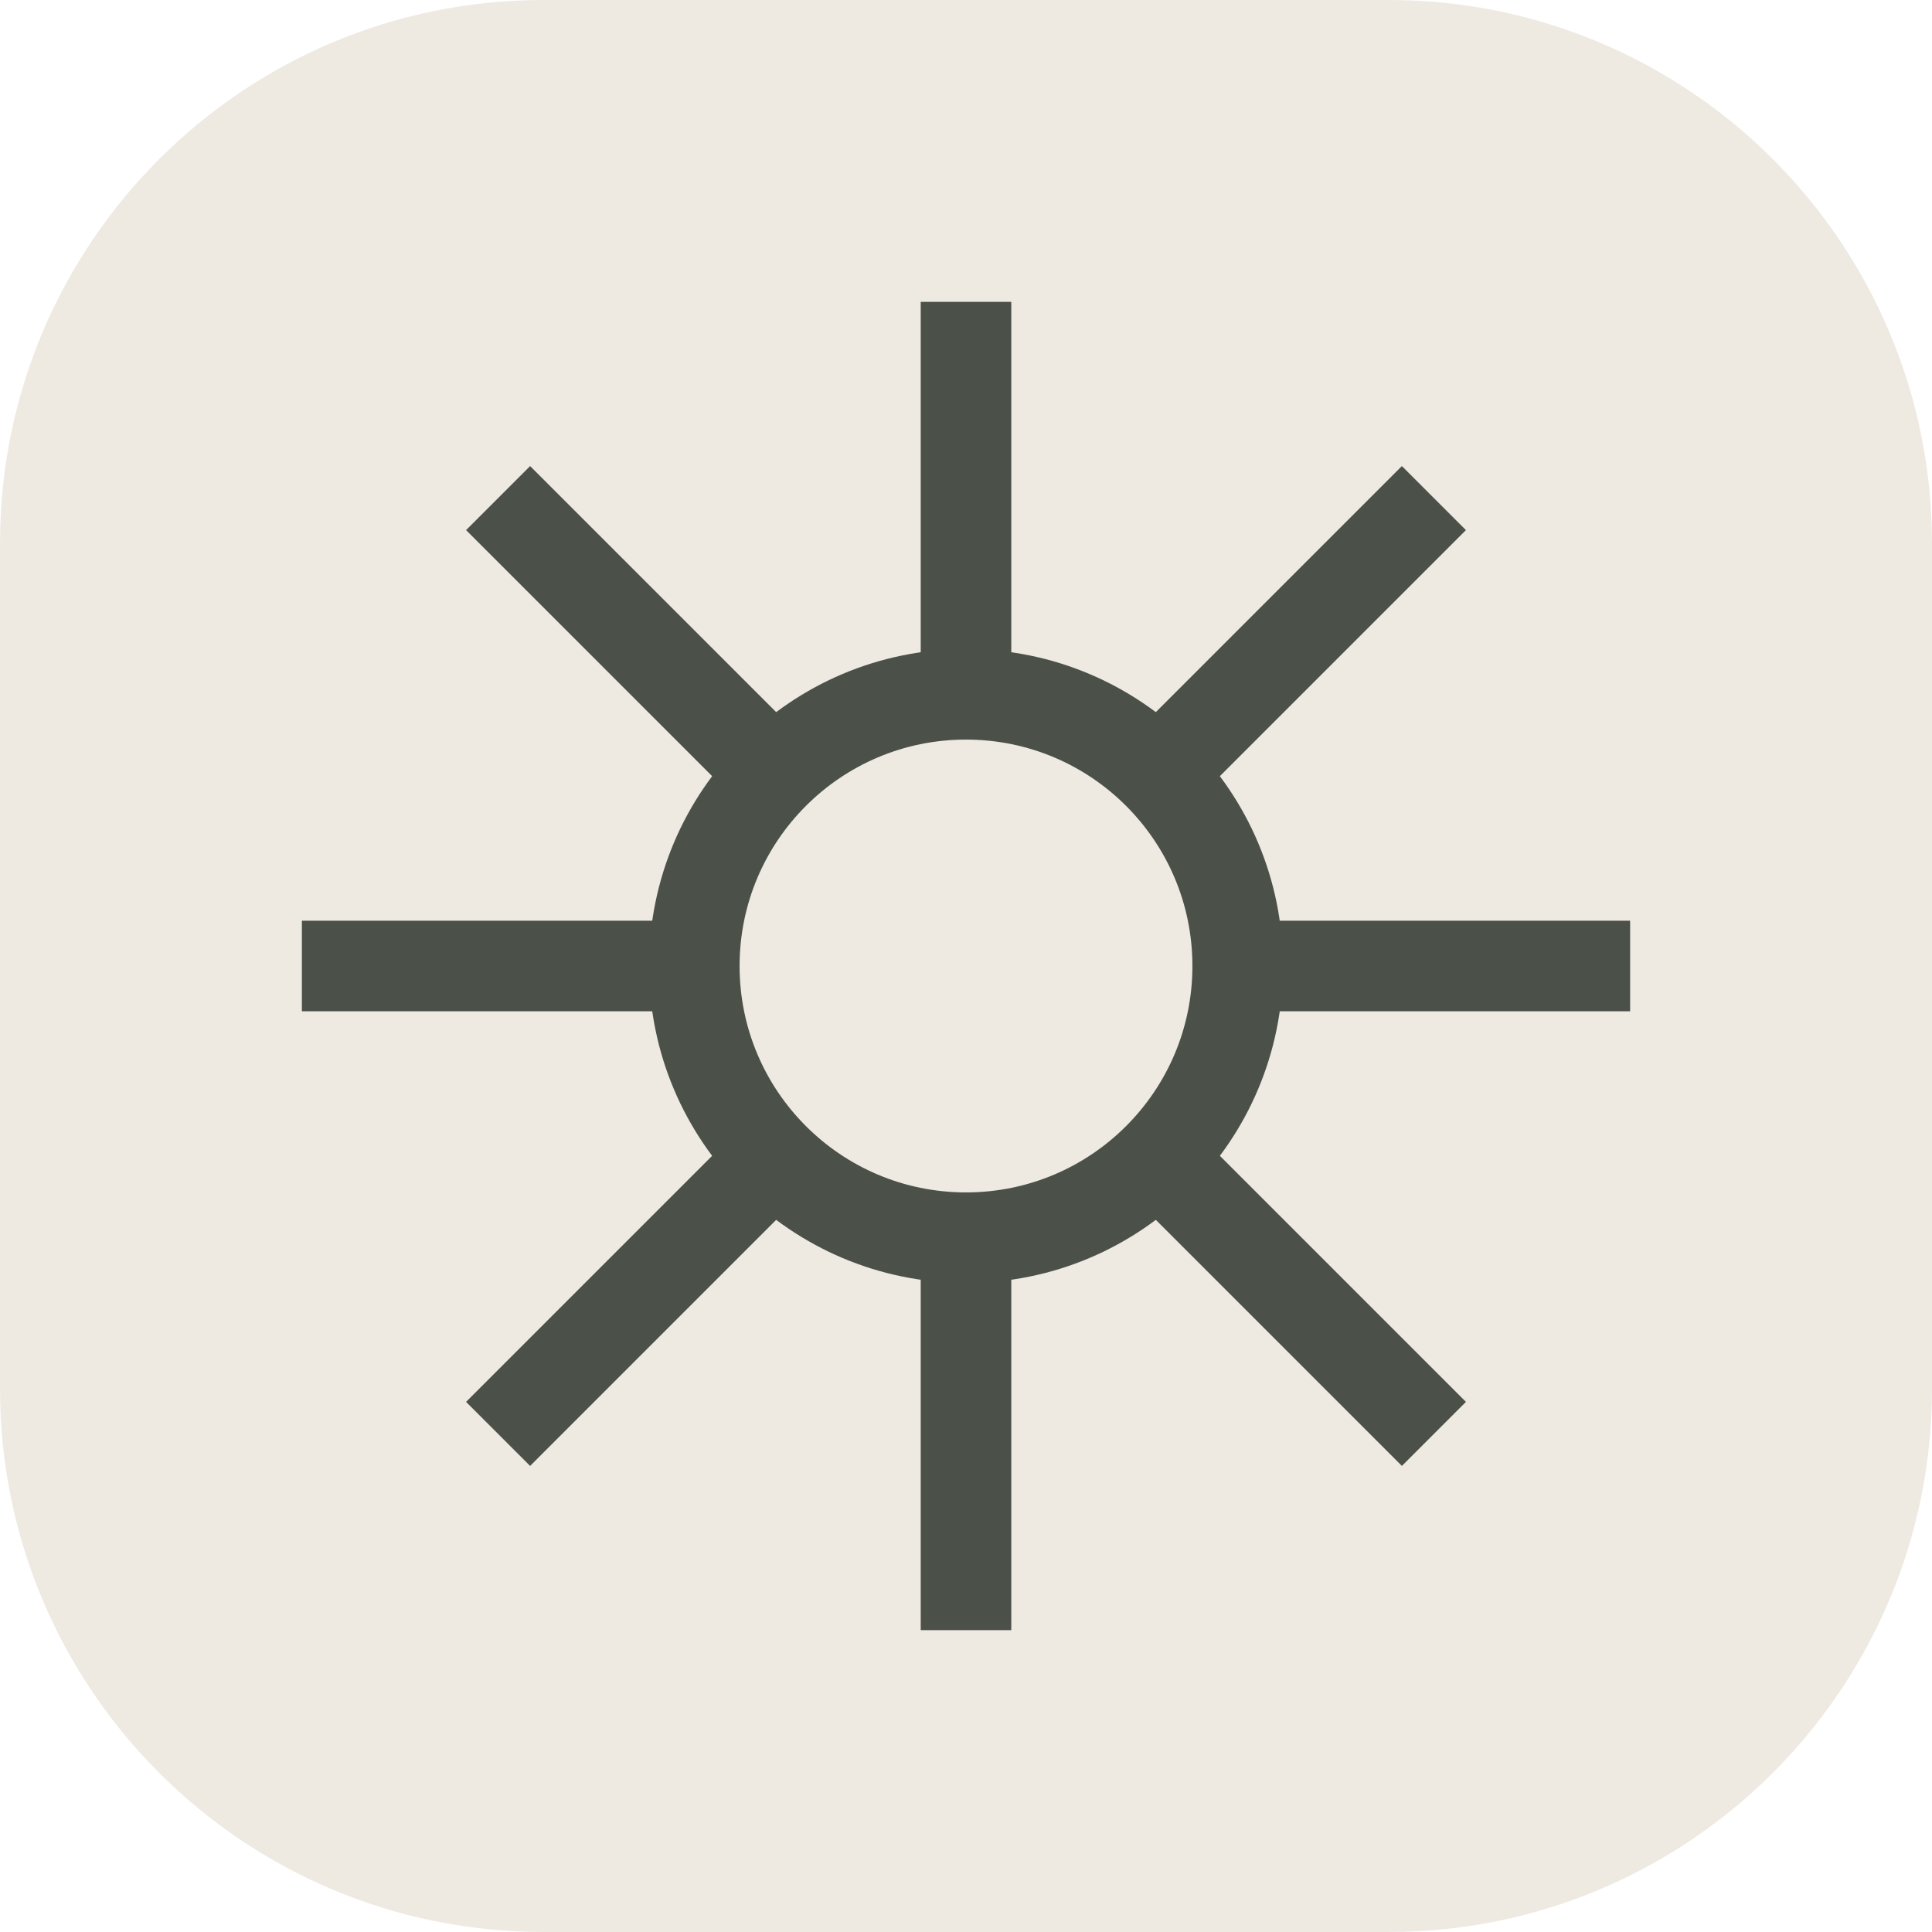
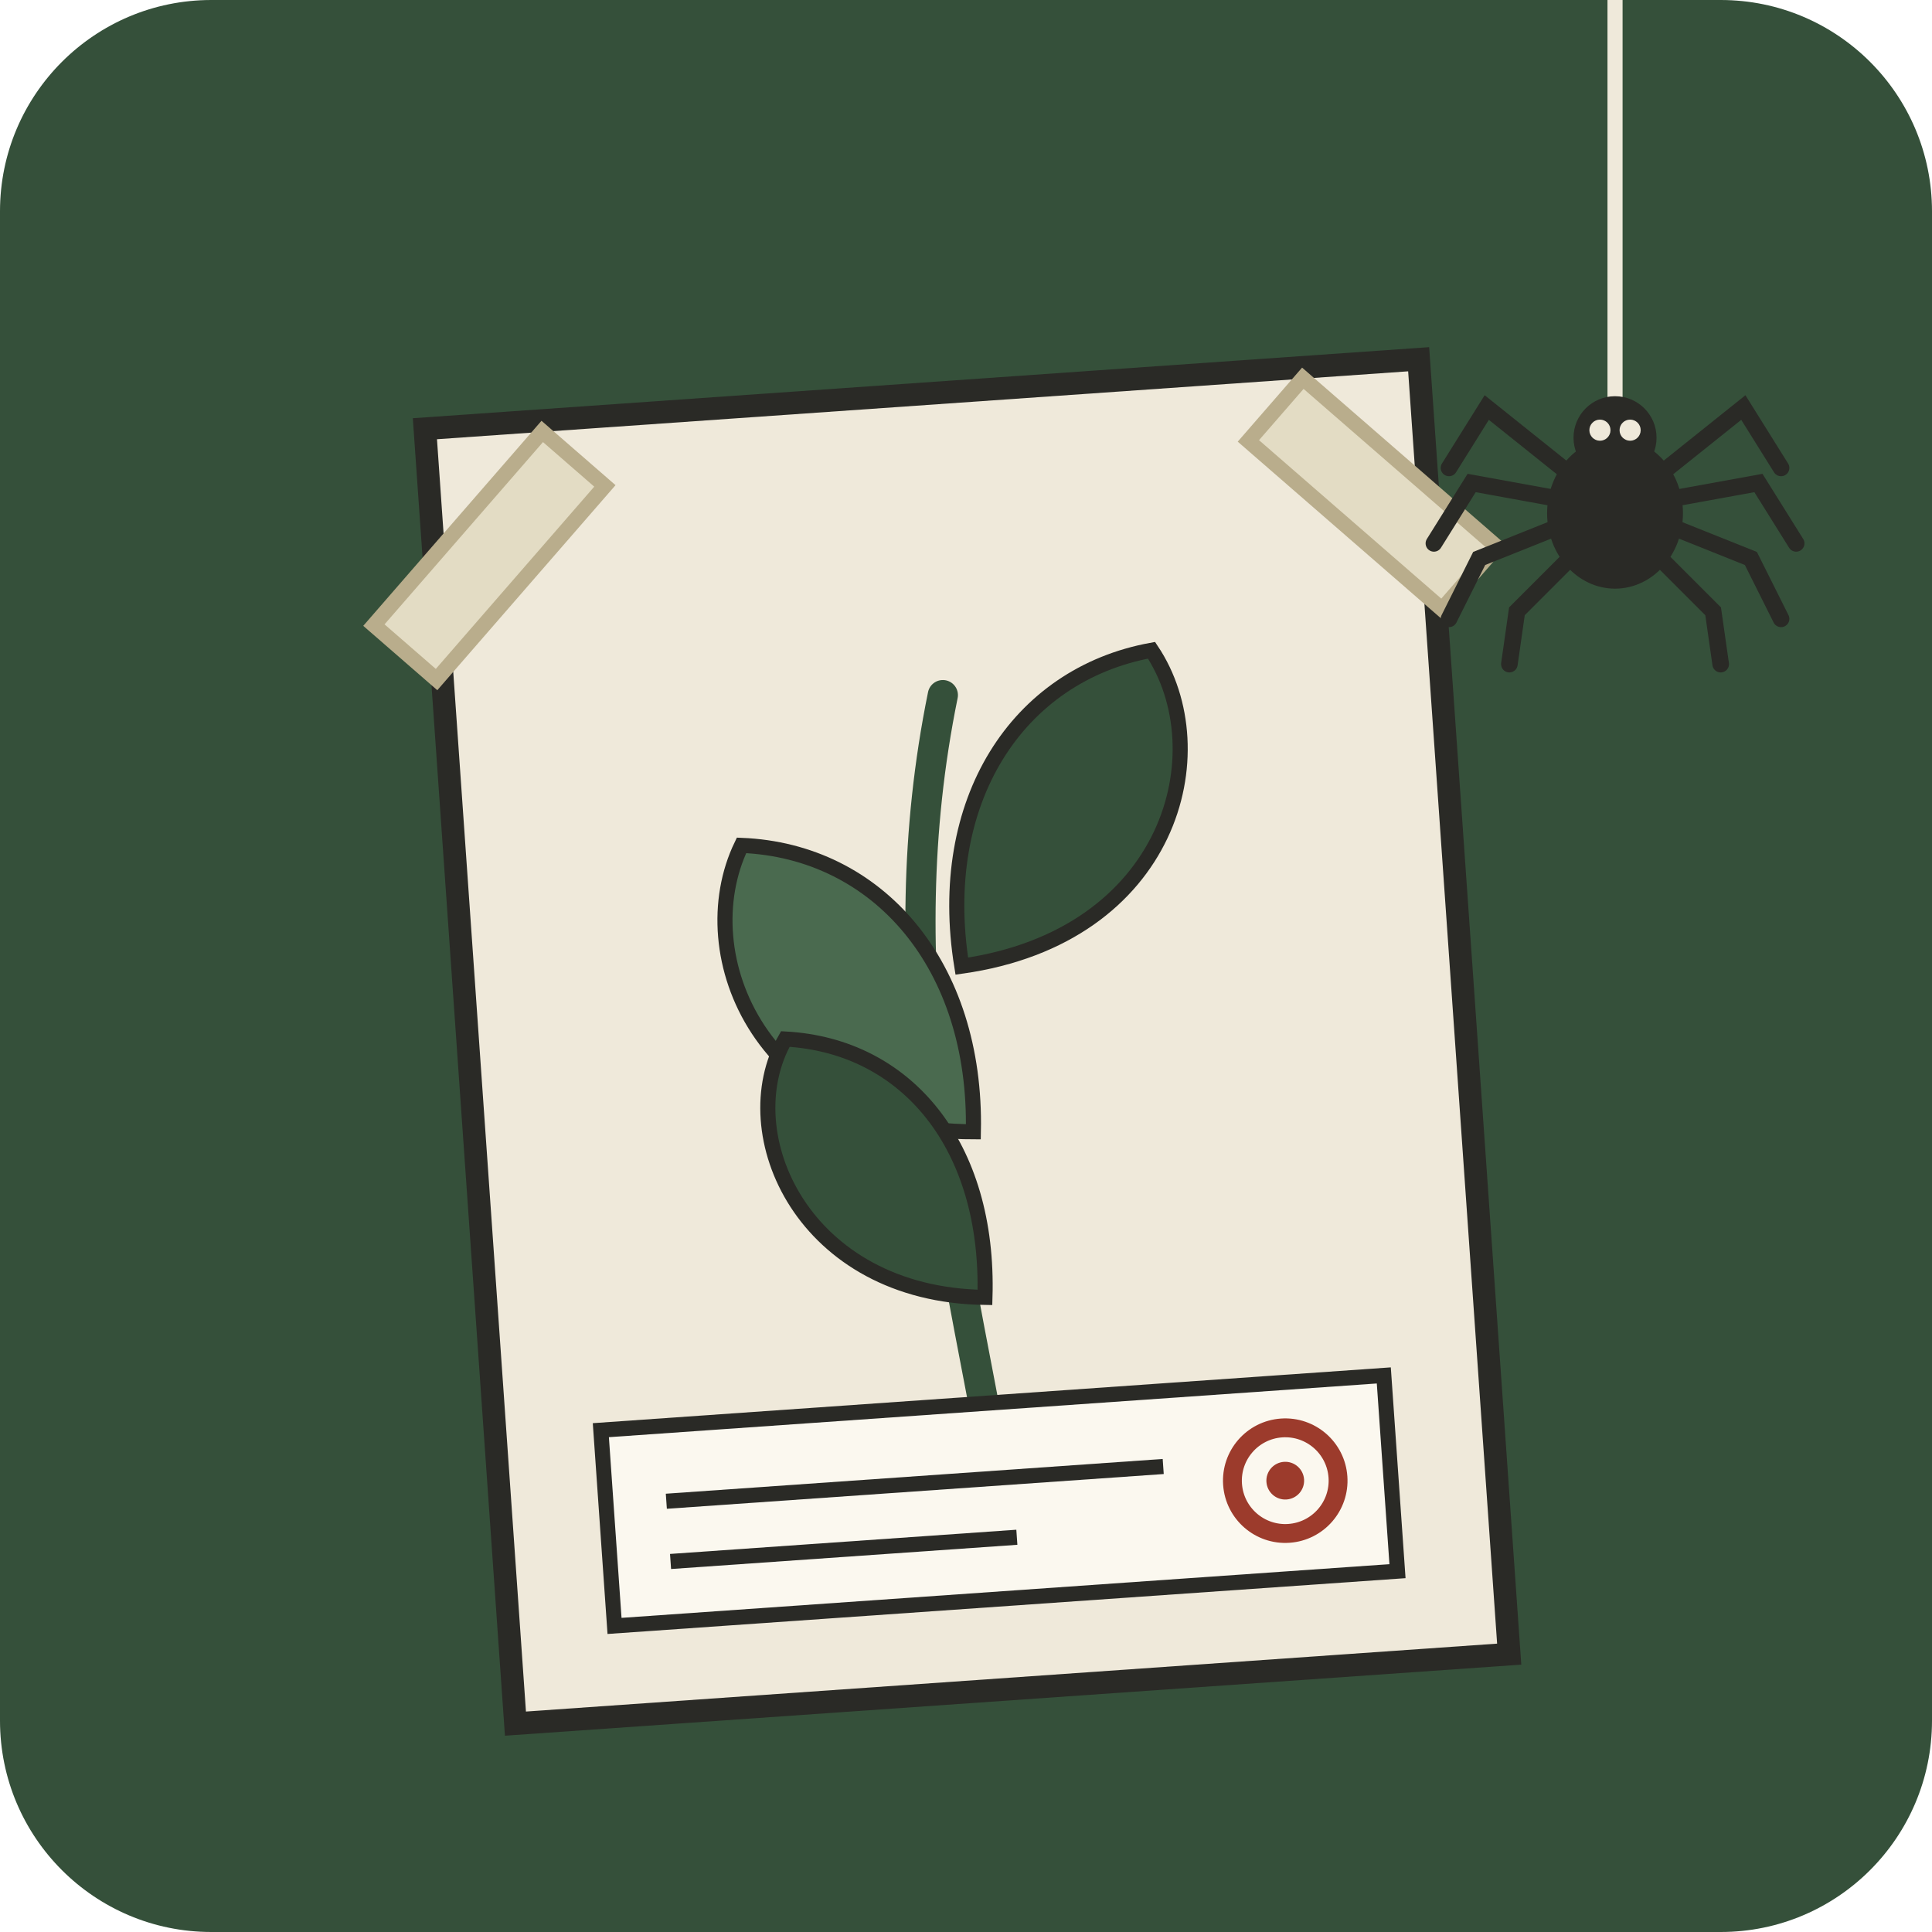
- <svg xmlns="http://www.w3.org/2000/svg" viewBox="0 0 64 64">
-   <rect width="64" height="64" rx="18" fill="#eeeae2" />
-   <path d="M32 10v44M10 32h44M16.5 16.5l31 31M16.5 47.5l31-31" stroke="#4b5149" stroke-width="3" />
-   <circle cx="32" cy="32" r="9" fill="#eeeae2" stroke="#4b5149" stroke-width="3" />
+ <svg xmlns="http://www.w3.org/2000/svg" viewBox="0 0 256 256" width="256" height="256">
+   <rect width="256" height="256" rx="28" fill="#35503a" />
+   <g transform="rotate(-4 128 136)">
+     <rect x="62" y="52" width="132" height="172" fill="#efe9da" stroke="#2a2a26" stroke-width="3" />
+     <rect x="52" y="64" width="34" height="11" fill="#e3dcc4" stroke="#b9ad8c" stroke-width="2" transform="rotate(-45 69 69)" />
+     <rect x="170" y="64" width="34" height="11" fill="#e3dcc4" stroke="#b9ad8c" stroke-width="2" transform="rotate(45 187 69)" />
+     <path d="M128 196 C 124 160, 118 128, 128 92" fill="none" stroke="#35503a" stroke-width="4" stroke-linecap="round" />
+     <path d="M128 150 C 100 148, 92 124, 100 110 C 118 112, 130 128, 128 150 Z" fill="#4a6a4f" stroke="#2a2a26" stroke-width="2" />
+     <path d="M128 128 C 156 126, 164 102, 156 88 C 138 90, 126 106, 128 128 Z" fill="#35503a" stroke="#2a2a26" stroke-width="2" />
+     <path d="M128 172 C 104 170, 96 148, 104 136 C 120 138, 130 152, 128 172 Z" fill="#35503a" stroke="#2a2a26" stroke-width="2" />
+     <rect x="76" y="186" width="104" height="26" fill="#fbf8ef" stroke="#2a2a26" stroke-width="2" />
+     <line x1="84" y1="196" x2="150" y2="196" stroke="#2a2a26" stroke-width="2" />
+     <line x1="84" y1="204" x2="130" y2="204" stroke="#2a2a26" stroke-width="2" />
+     <circle cx="166" cy="199" r="7" fill="none" stroke="#9c3b2c" stroke-width="2.5" />
+     <circle cx="166" cy="199" r="2.5" fill="#9c3b2c" />
+   </g>
+   <line x1="214" y1="0" x2="214" y2="56" stroke="#efe9da" stroke-width="2" />
+   <g transform="translate(214 66)">
+     <ellipse cx="0" cy="2" rx="9" ry="10" fill="#2a2a26" />
+     <circle cx="0" cy="-8" r="5.5" fill="#2a2a26" />
+     <circle cx="-2" cy="-9" r="1.4" fill="#efe9da" />
+     <circle cx="2" cy="-9" r="1.4" fill="#efe9da" />
+     <g fill="none" stroke="#2a2a26" stroke-width="2.2" stroke-linecap="round">
+       <path d="M-7 -4 L-17 -12 L-22 -4" />
+       <path d="M-8 0 L-19 -2 L-24 6" />
+       <path d="M-8 4 L-18 8 L-22 16" />
+       <path d="M-6 8 L-13 15 L-14 22" />
+       <path d="M7 -4 L17 -12 L22 -4" />
+       <path d="M8 0 L19 -2 L24 6" />
+       <path d="M8 4 L18 8 L22 16" />
+       <path d="M6 8 L13 15 L14 22" />
+     </g>
+   </g>
</svg>
